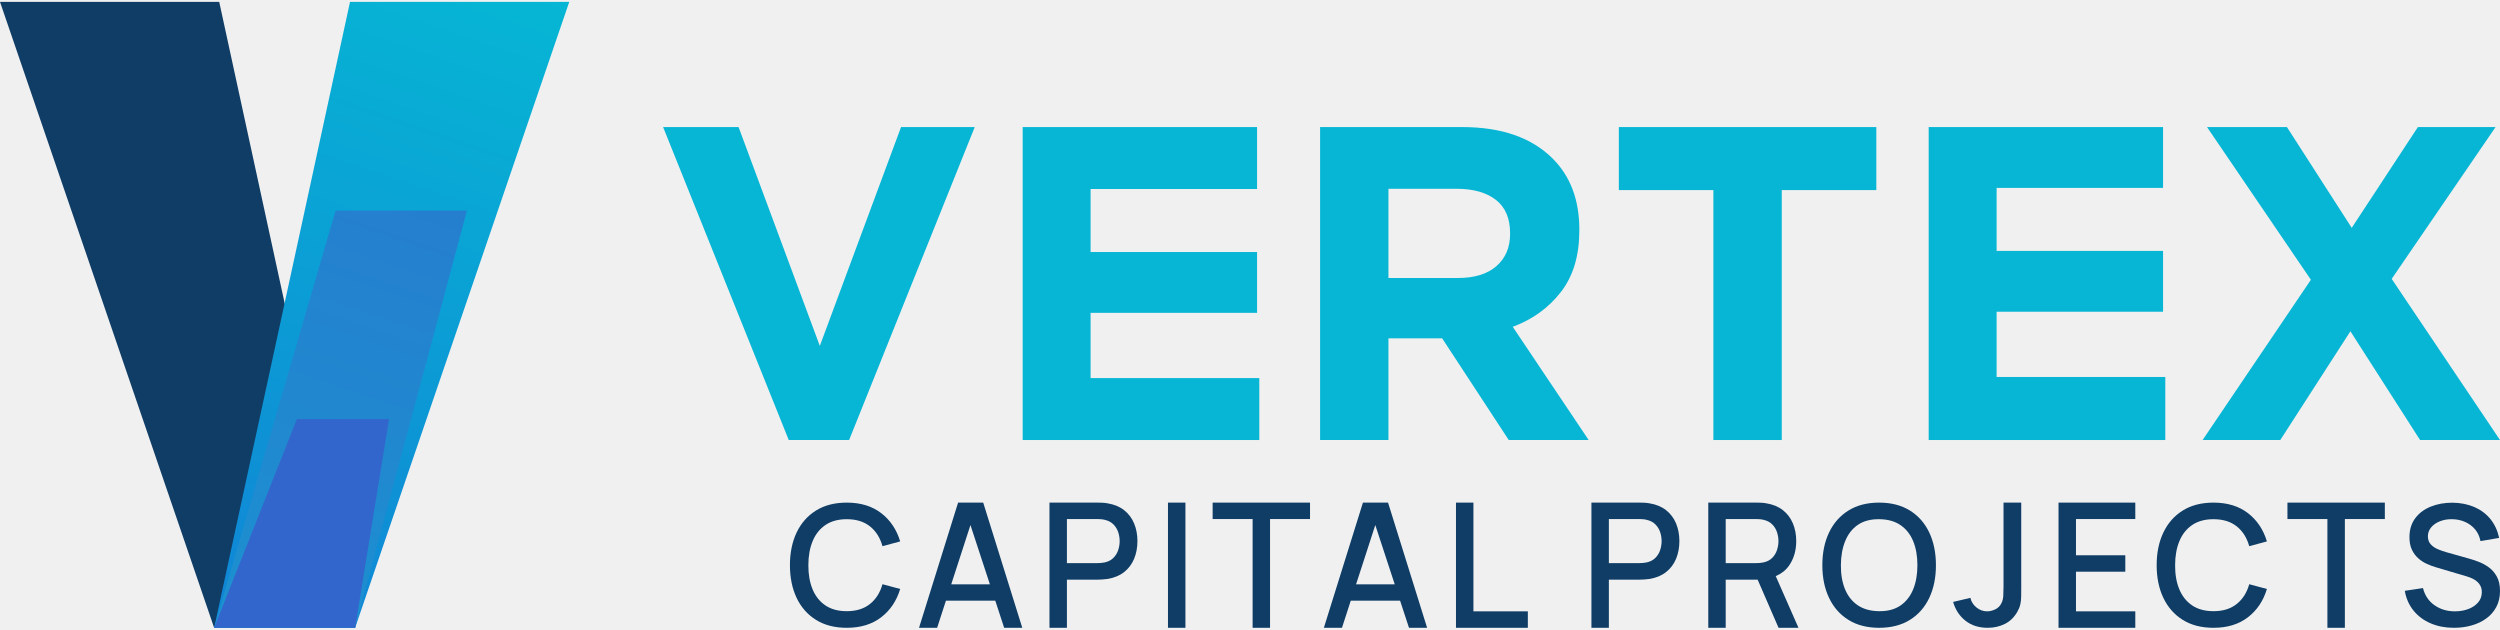
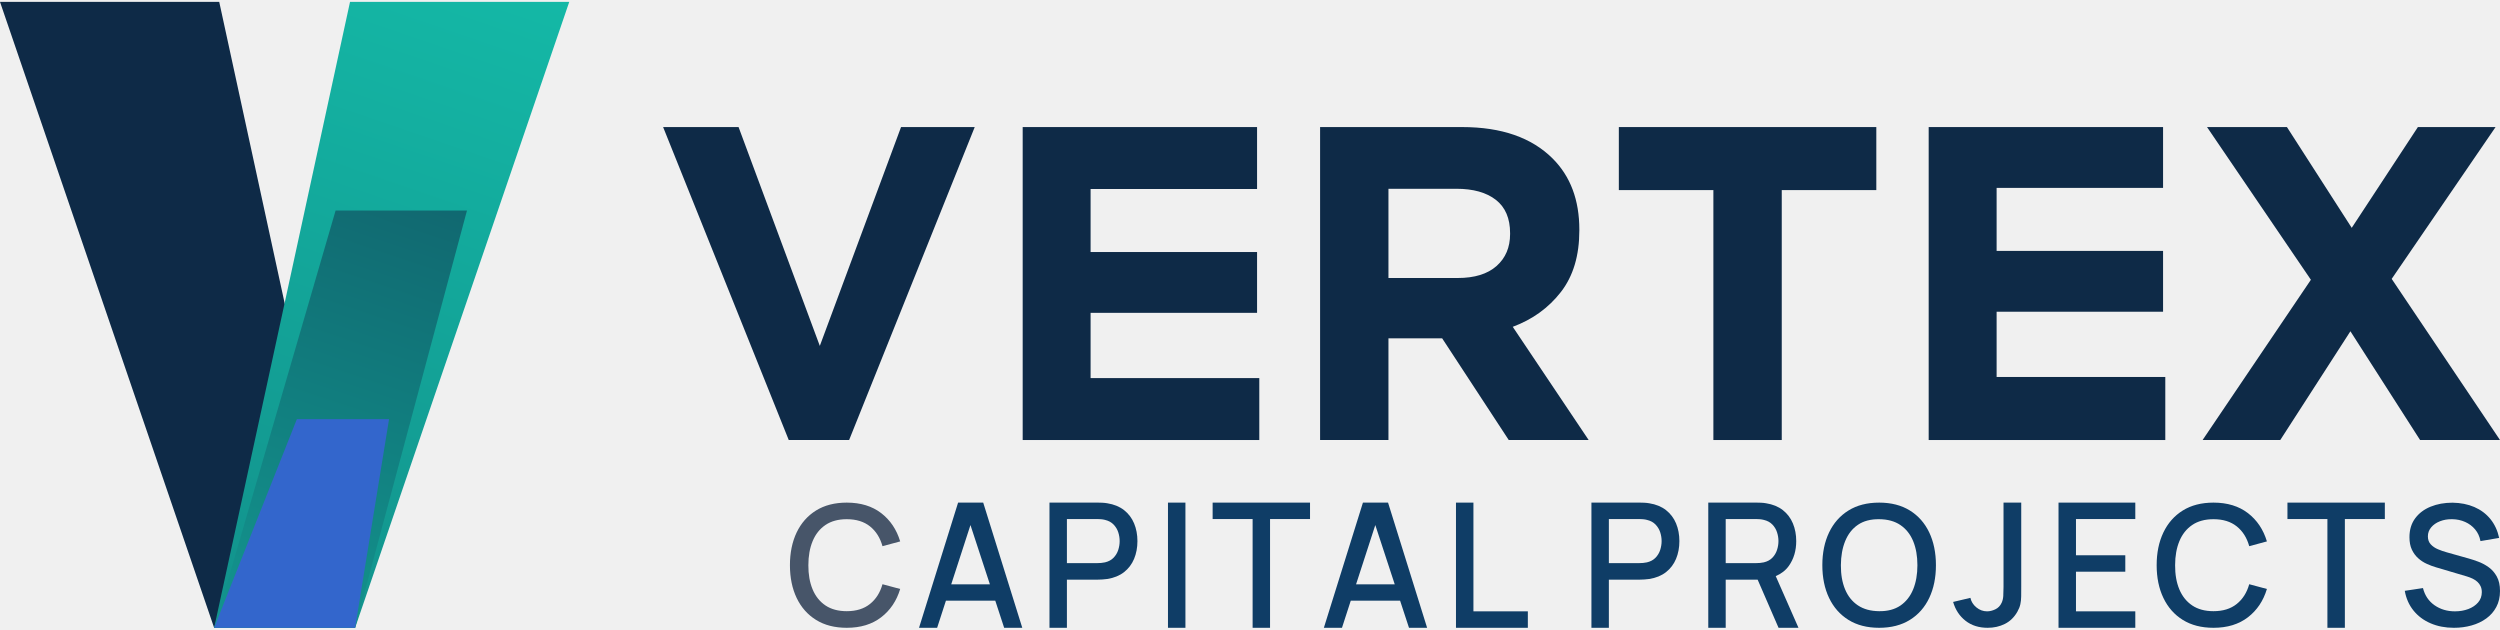
<svg xmlns="http://www.w3.org/2000/svg" width="1100" height="277" viewBox="0 0 1100 277" fill="none">
  <g clip-path="url(#clip0_6607_16472)">
-     <path d="M291.77 55.91H324.97L360.72 152.2L396.46 55.91H428.88L373.61 193.61H347.05L291.77 55.91Z" fill="#06B6D4" />
-     <path d="M449.98 55.91H553.11V83.16H479.86V110.89H553.11V137.65H479.86V166.36H554.09V193.61H449.98V55.91Z" fill="#06B6D4" />
-     <path fill-rule="evenodd" clip-rule="evenodd" d="M580.84 55.91H643.35C660.663 55.91 673.943 60.533 683.19 69.78C691.003 77.594 694.91 88.01 694.91 101.03V101.42C694.91 112.487 692.206 121.503 686.8 128.47C681.4 135.437 674.336 140.547 665.61 143.8L699.01 193.61H663.85L634.56 148.88H610.92V193.61H580.84V55.91ZM641.39 122.32C648.81 122.32 654.506 120.564 658.48 117.05C662.453 113.53 664.44 108.84 664.44 102.98V102.59C664.44 96.084 662.356 91.2 658.19 87.94C654.023 84.687 648.23 83.06 640.81 83.06H610.92V122.32H641.39Z" fill="#06B6D4" />
-     <path d="M753.889 83.64H712.289V55.91H825.579V83.64H783.969V193.61H753.889V83.64Z" fill="#06B6D4" />
-     <path d="M848.619 55.91H951.749V82.67H878.509V110.4H951.749V137.16H878.509V165.87H952.729V193.61H848.619V55.91Z" fill="#06B6D4" />
-     <path d="M1098.05 55.91L1052.34 122.71L1100 193.61H1064.84L1034.18 145.76L1003.32 193.61H969.139L1016.79 123.1L971.089 55.91H1006.25L1034.76 100.25L1063.87 55.91H1098.05Z" fill="#06B6D4" />
-     <path d="M363.21 230.99C365.71 229.297 368.83 228.45 372.57 228.45C376.757 228.45 380.167 229.504 382.8 231.61C385.434 233.717 387.264 236.62 388.29 240.32L396.08 238.22C394.514 233.007 391.727 228.857 387.72 225.77C383.72 222.69 378.67 221.15 372.57 221.15C367.284 221.15 362.78 222.307 359.06 224.62C355.34 226.934 352.494 230.157 350.52 234.29C348.554 238.43 347.57 243.23 347.57 248.69C347.57 254.15 348.554 258.947 350.52 263.08C352.494 267.22 355.34 270.447 359.06 272.76C362.78 275.074 367.284 276.23 372.57 276.23C378.67 276.23 383.72 274.687 387.72 271.6C391.727 268.514 394.514 264.364 396.08 259.15L388.29 257.06C387.264 260.734 385.434 263.627 382.8 265.74C380.167 267.86 376.757 268.92 372.57 268.92C368.83 268.92 365.704 268.077 363.19 266.39C360.684 264.697 358.8 262.334 357.54 259.3C356.28 256.267 355.66 252.73 355.68 248.69C355.68 244.65 356.31 241.114 357.57 238.08C358.83 235.04 360.71 232.677 363.21 230.99Z" fill="#0F3D66" />
+     <path d="M291.77 55.91H324.97L360.72 152.2L396.46 55.91H428.88L373.61 193.61H347.05L291.77 55.91Z" fill="#0E2A47" />
+     <path d="M449.98 55.91H553.11V83.16H479.86V110.89H553.11V137.65H479.86V166.36H554.09V193.61H449.98V55.91Z" fill="#0E2A47" />
+     <path fill-rule="evenodd" clip-rule="evenodd" d="M580.84 55.91H643.35C660.663 55.91 673.943 60.533 683.19 69.78C691.003 77.594 694.91 88.01 694.91 101.03V101.42C694.91 112.487 692.206 121.503 686.8 128.47C681.4 135.437 674.336 140.547 665.61 143.8L699.01 193.61H663.85L634.56 148.88H610.92V193.61H580.84V55.91ZM641.39 122.32C648.81 122.32 654.506 120.564 658.48 117.05C662.453 113.53 664.44 108.84 664.44 102.98V102.59C664.44 96.084 662.356 91.2 658.19 87.94C654.023 84.687 648.23 83.06 640.81 83.06H610.92V122.32H641.39Z" fill="#0E2A47" />
+     <path d="M753.889 83.64H712.289V55.91H825.579V83.64H783.969V193.61H753.889V83.64Z" fill="#0E2A47" />
+     <path d="M848.619 55.91H951.749V82.67H878.509V110.4H951.749V137.16H878.509V165.87H952.729V193.61H848.619V55.91Z" fill="#0E2A47" />
+     <path d="M1098.05 55.91L1052.34 122.71L1100 193.61H1064.84L1034.18 145.76L1003.32 193.61H969.139L1016.79 123.1L971.089 55.91H1006.25L1034.76 100.25L1063.87 55.91H1098.05Z" fill="#0E2A47" />
+     <path d="M363.21 230.99C365.71 229.297 368.83 228.45 372.57 228.45C376.757 228.45 380.167 229.504 382.8 231.61C385.434 233.717 387.264 236.62 388.29 240.32L396.08 238.22C394.514 233.007 391.727 228.857 387.72 225.77C383.72 222.69 378.67 221.15 372.57 221.15C367.284 221.15 362.78 222.307 359.06 224.62C355.34 226.934 352.494 230.157 350.52 234.29C348.554 238.43 347.57 243.23 347.57 248.69C347.57 254.15 348.554 258.947 350.52 263.08C352.494 267.22 355.34 270.447 359.06 272.76C362.78 275.074 367.284 276.23 372.57 276.23C378.67 276.23 383.72 274.687 387.72 271.6C391.727 268.514 394.514 264.364 396.08 259.15L388.29 257.06C387.264 260.734 385.434 263.627 382.8 265.74C380.167 267.86 376.757 268.92 372.57 268.92C368.83 268.92 365.704 268.077 363.19 266.39C360.684 264.697 358.8 262.334 357.54 259.3C356.28 256.267 355.66 252.73 355.68 248.69C355.68 244.65 356.31 241.114 357.57 238.08C358.83 235.04 360.71 232.677 363.21 230.99Z" fill="#475569" />
    <path fill-rule="evenodd" clip-rule="evenodd" d="M432.611 221.15L449.801 276.23H441.831L437.921 264.29H416.211L412.341 276.23H404.371L421.561 221.15H432.611ZM435.551 257.1L427.001 231.02L418.541 257.1H435.551Z" fill="#0F3D66" />
    <path fill-rule="evenodd" clip-rule="evenodd" d="M499 230.29C499.98 232.644 500.47 235.24 500.47 238.08C500.47 240.94 499.98 243.547 499 245.9C498.02 248.247 496.546 250.194 494.58 251.74C492.606 253.28 490.153 254.284 487.22 254.75C486.533 254.844 485.803 254.917 485.03 254.97C484.256 255.017 483.626 255.04 483.14 255.04H469.44V276.23H461.77V221.15H483.14C483.653 221.15 484.29 221.167 485.05 221.2C485.81 221.24 486.533 221.32 487.22 221.44C490.153 221.907 492.606 222.91 494.58 224.45C496.546 225.997 498.02 227.944 499 230.29ZM492.65 238.08C492.65 236.78 492.443 235.487 492.03 234.2C491.61 232.914 490.923 231.777 489.97 230.79C489.016 229.797 487.756 229.117 486.19 228.75C485.65 228.604 485.08 228.507 484.48 228.46C483.88 228.407 483.336 228.38 482.85 228.38H469.44V247.77H482.85C483.336 247.77 483.88 247.747 484.48 247.7C485.08 247.647 485.65 247.56 486.19 247.44C487.756 247.074 489.016 246.394 489.97 245.4C490.923 244.414 491.61 243.27 492.03 241.97C492.443 240.67 492.65 239.374 492.65 238.08Z" fill="#0F3D66" />
    <path d="M513.91 276.23H521.59V221.15H513.91V276.23Z" fill="#0F3D66" />
    <path d="M533.561 228.38H551.151V276.23H558.821V228.38H576.411V221.15H533.561V228.38Z" fill="#0F3D66" />
    <path fill-rule="evenodd" clip-rule="evenodd" d="M610.74 221.15L627.93 276.23H619.96L616.04 264.29H594.34L590.47 276.23H582.5L599.69 221.15H610.74ZM613.68 257.1L605.13 231.02L596.67 257.1H613.68Z" fill="#0F3D66" />
    <path d="M648.311 221.15H640.631V276.23H672.251V268.99H648.311V221.15Z" fill="#0F3D66" />
    <path fill-rule="evenodd" clip-rule="evenodd" d="M737.461 230.29C738.441 232.644 738.93 235.24 738.93 238.08C738.93 240.94 738.441 243.547 737.461 245.9C736.481 248.247 735.007 250.194 733.04 251.74C731.067 253.28 728.614 254.284 725.68 254.75C724.994 254.844 724.264 254.917 723.49 254.97C722.724 255.017 722.094 255.04 721.6 255.04H707.901V276.23H700.23V221.15H721.6C722.114 221.15 722.75 221.167 723.51 221.2C724.27 221.24 724.994 221.32 725.68 221.44C728.614 221.907 731.067 222.91 733.04 224.45C735.007 225.997 736.481 227.944 737.461 230.29ZM731.11 238.08C731.11 236.78 730.904 235.487 730.49 234.2C730.07 232.914 729.384 231.777 728.43 230.79C727.477 229.797 726.217 229.117 724.651 228.75C724.111 228.604 723.54 228.507 722.94 228.46C722.34 228.407 721.797 228.38 721.31 228.38H707.901V247.77H721.31C721.797 247.77 722.34 247.747 722.94 247.7C723.54 247.647 724.111 247.56 724.651 247.44C726.217 247.074 727.477 246.394 728.43 245.4C729.384 244.414 730.07 243.27 730.49 241.97C730.904 240.67 731.11 239.374 731.11 238.08Z" fill="#0F3D66" />
    <path fill-rule="evenodd" clip-rule="evenodd" d="M781.321 253.49L791.331 276.23H782.561L773.361 255.04H759.311V276.23H751.641V221.15H773.011C773.524 221.15 774.161 221.167 774.921 221.2C775.681 221.24 776.401 221.32 777.081 221.44C780.021 221.907 782.477 222.91 784.451 224.45C786.417 225.997 787.891 227.944 788.871 230.29C789.851 232.644 790.341 235.24 790.341 238.08C790.341 242.287 789.264 245.914 787.111 248.96C785.671 251 783.711 252.47 781.321 253.49ZM759.311 247.77H772.711C773.204 247.77 773.751 247.747 774.351 247.7C774.951 247.647 775.521 247.56 776.061 247.44C777.627 247.074 778.887 246.394 779.841 245.4C780.794 244.414 781.477 243.27 781.891 241.97C782.311 240.67 782.521 239.374 782.521 238.08C782.521 236.78 782.311 235.487 781.891 234.2C781.477 232.914 780.794 231.777 779.841 230.79C778.887 229.797 777.627 229.117 776.061 228.75C775.521 228.604 774.951 228.507 774.351 228.46C773.751 228.407 773.204 228.38 772.711 228.38H759.311V247.77Z" fill="#0F3D66" />
    <path fill-rule="evenodd" clip-rule="evenodd" d="M848.87 234.29C850.83 238.43 851.81 243.23 851.81 248.69C851.81 254.15 850.83 258.947 848.87 263.08C846.91 267.22 844.067 270.447 840.34 272.76C836.607 275.074 832.107 276.23 826.84 276.23C821.553 276.23 817.05 275.074 813.33 272.76C809.61 270.447 806.763 267.22 804.79 263.08C802.817 258.947 801.83 254.15 801.83 248.69C801.83 243.23 802.817 238.43 804.79 234.29C806.763 230.157 809.61 226.934 813.33 224.62C817.05 222.307 821.553 221.15 826.84 221.15C832.107 221.15 836.607 222.307 840.34 224.62C844.067 226.934 846.91 230.157 848.87 234.29ZM843.66 248.69C843.66 244.65 843.037 241.117 841.79 238.09C840.537 235.07 838.67 232.717 836.19 231.03C833.703 229.337 830.587 228.477 826.84 228.45C823.093 228.404 819.977 229.224 817.49 230.91C815.01 232.604 813.147 234.98 811.9 238.04C810.647 241.1 810.01 244.65 809.99 248.69C809.963 252.73 810.573 256.26 811.82 259.28C813.067 262.307 814.947 264.664 817.46 266.35C819.967 268.037 823.093 268.894 826.84 268.92C830.587 268.967 833.703 268.14 836.19 266.44C838.67 264.74 840.537 262.367 841.79 259.32C843.037 256.274 843.66 252.73 843.66 248.69Z" fill="#0F3D66" />
    <path d="M881.551 258.24C881.551 259.754 881.514 261.08 881.441 262.22C881.368 263.36 881.124 264.37 880.711 265.25C880.098 266.57 879.168 267.524 877.921 268.11C876.674 268.697 875.474 268.99 874.321 268.99C872.581 268.99 871.008 268.41 869.601 267.25C868.194 266.09 867.321 264.69 866.981 263.05L859.371 264.85C860.378 268.324 862.198 271.087 864.831 273.14C867.458 275.2 870.708 276.23 874.581 276.23C877.321 276.23 879.828 275.667 882.101 274.54C884.381 273.414 886.218 271.64 887.611 269.22C888.271 268.067 888.718 266.95 888.951 265.87C889.184 264.797 889.308 263.647 889.321 262.42C889.334 261.2 889.341 259.807 889.341 258.24V221.15H881.551V258.24Z" fill="#0F3D66" />
    <path d="M905.75 276.23H939.53V268.99H913.43V251.55H935.13V244.32H913.43V228.38H939.53V221.15H905.75V276.23Z" fill="#0F3D66" />
    <path d="M964.58 230.99C967.073 229.297 970.193 228.45 973.94 228.45C978.126 228.45 981.536 229.504 984.17 231.61C986.803 233.717 988.633 236.62 989.66 240.32L997.44 238.22C995.873 233.007 993.09 228.857 989.09 225.77C985.083 222.69 980.033 221.15 973.94 221.15C968.653 221.15 964.15 222.307 960.43 224.62C956.71 226.934 953.863 230.157 951.89 234.29C949.916 238.43 948.93 243.23 948.93 248.69C948.93 254.15 949.916 258.947 951.89 263.08C953.863 267.22 956.71 270.447 960.43 272.76C964.15 275.074 968.653 276.23 973.94 276.23C980.033 276.23 985.083 274.687 989.09 271.6C993.09 268.514 995.873 264.364 997.44 259.15L989.66 257.06C988.633 260.734 986.803 263.627 984.17 265.74C981.536 267.86 978.126 268.92 973.94 268.92C970.193 268.92 967.066 268.077 964.56 266.39C962.053 264.697 960.166 262.334 958.9 259.3C957.64 256.267 957.023 252.73 957.05 248.69C957.05 244.65 957.68 241.114 958.94 238.08C960.2 235.04 962.08 232.677 964.58 230.99Z" fill="#0F3D66" />
    <path d="M1006.48 228.38H1024.06V276.23H1031.74V228.38H1049.33V221.15H1006.48V228.38Z" fill="#0F3D66" />
    <path d="M1098.57 253.63C1097.62 251.924 1096.41 250.557 1094.95 249.53C1093.5 248.504 1091.99 247.704 1090.43 247.13C1088.88 246.55 1087.49 246.09 1086.27 245.75L1076.5 243C1075.25 242.654 1074 242.217 1072.74 241.69C1071.47 241.164 1070.41 240.447 1069.56 239.54C1068.7 238.64 1068.27 237.453 1068.27 235.98C1068.27 234.487 1068.76 233.167 1069.73 232.02C1070.7 230.867 1071.99 229.974 1073.62 229.34C1075.25 228.7 1077.04 228.404 1079 228.45C1081.03 228.477 1082.91 228.877 1084.65 229.65C1086.39 230.417 1087.86 231.517 1089.06 232.95C1090.26 234.384 1091.04 236.094 1091.41 238.08L1099.63 236.68C1098.92 233.427 1097.63 230.654 1095.76 228.36C1093.89 226.074 1091.54 224.317 1088.71 223.09C1085.88 221.87 1082.68 221.234 1079.11 221.18C1075.56 221.18 1072.35 221.764 1069.48 222.93C1066.62 224.09 1064.35 225.804 1062.67 228.07C1061 230.337 1060.16 233.097 1060.16 236.35C1060.16 238.503 1060.51 240.334 1061.22 241.84C1061.93 243.347 1062.86 244.607 1064 245.62C1065.13 246.64 1066.39 247.46 1067.76 248.08C1069.13 248.707 1070.48 249.213 1071.8 249.6L1085.35 253.61C1086.33 253.904 1087.23 254.25 1088.05 254.65C1088.87 255.057 1089.57 255.537 1090.14 256.09C1090.71 256.637 1091.17 257.277 1091.5 258.01C1091.83 258.75 1092 259.597 1092 260.55C1091.99 262.31 1091.45 263.82 1090.36 265.08C1089.27 266.34 1087.84 267.307 1086.05 267.98C1084.26 268.653 1082.3 268.99 1080.17 268.99C1076.74 268.99 1073.75 268.094 1071.18 266.3C1068.61 264.5 1066.92 261.984 1066.11 258.75L1058.1 259.96C1058.69 263.314 1059.97 266.207 1061.94 268.64C1063.91 271.08 1066.42 272.954 1069.47 274.26C1072.52 275.574 1075.94 276.23 1079.73 276.23C1082.45 276.23 1085.03 275.887 1087.48 275.2C1089.93 274.514 1092.09 273.49 1093.96 272.13C1095.83 270.777 1097.31 269.09 1098.38 267.07C1099.46 265.05 1100 262.704 1100 260.03C1100 257.464 1099.52 255.33 1098.57 253.63Z" fill="#0F3D66" />
-     <path d="M156.25 276.23H94.22L0 0.83H96.46L156.25 276.23Z" fill="#0F3D66" />
+     <path d="M156.25 276.23H94.22L0 0.83H96.46L156.25 276.23Z" fill="#0E2A47" />
    <path d="M94.221 276.23H156.251L250.471 0.83H154.011L94.221 276.23Z" fill="url(#paint0_linear_6607_16472)" />
    <path d="M147.661 92.63L94.221 276.23H156.251L205.471 92.63H147.661Z" fill="url(#paint1_linear_6607_16472)" />
    <path d="M130.621 184.43L94.221 276.23H156.251L171.181 184.43H130.621Z" fill="#3366CC" />
  </g>
  <defs>
    <linearGradient id="paint0_linear_6607_16472" x1="481.798" y1="81.365" x2="275.076" y2="684.874" gradientUnits="userSpaceOnUse">
-       <stop stop-color="#06B6D4" />
-       <stop offset="0.51" stop-color="#1182D6" />
-       <stop offset="1" stop-color="#1D4ED8" />
+       <stop stop-color="#14B8A6" />
+       <stop offset="0.51" stop-color="#128F8A" />
+       <stop offset="1" stop-color="#0E2A47" />
    </linearGradient>
    <linearGradient id="paint1_linear_6607_16472" x1="-113.923" y1="426.003" x2="137.973" y2="-321.976" gradientUnits="userSpaceOnUse">
-       <stop stop-color="#06B6D4" />
-       <stop offset="0.303" stop-color="#1D8ED0" />
-       <stop offset="0.892" stop-color="#3366CC" />
+       <stop stop-color="#14B8A6" />
+       <stop offset="0.303" stop-color="#128F8A" />
+       <stop offset="0.892" stop-color="#0E2A47" />
    </linearGradient>
    <clipPath id="clip0_6607_16472">
      <rect width="1100" height="277" fill="white" />
    </clipPath>
  </defs>
</svg>
